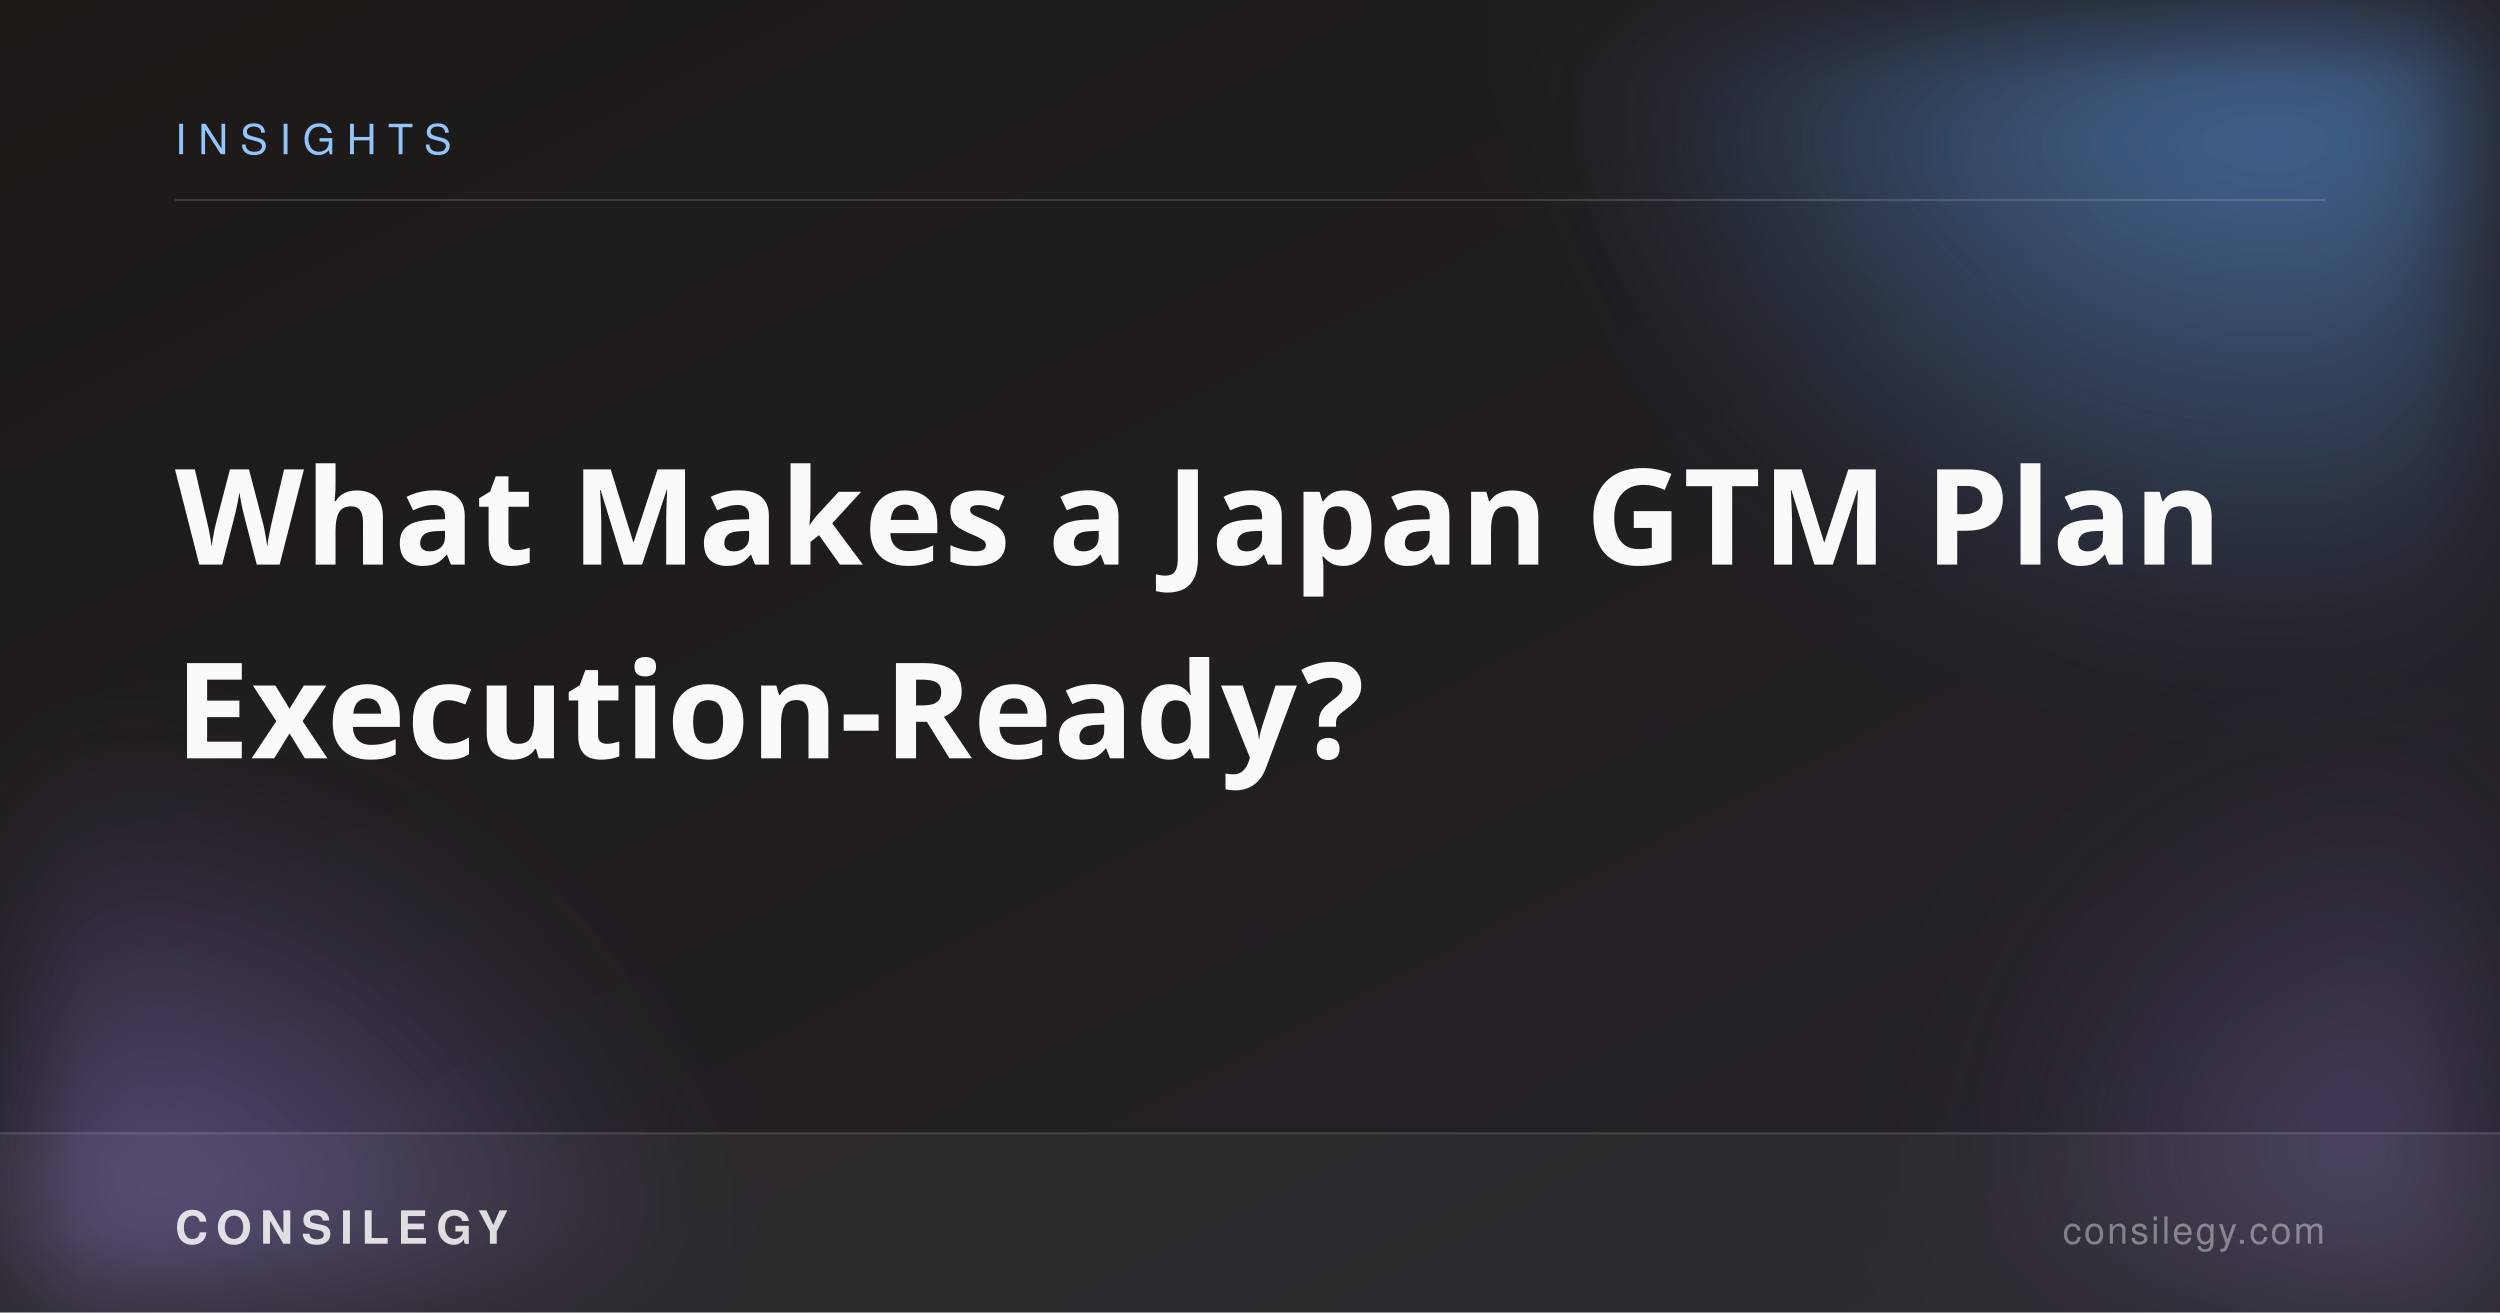
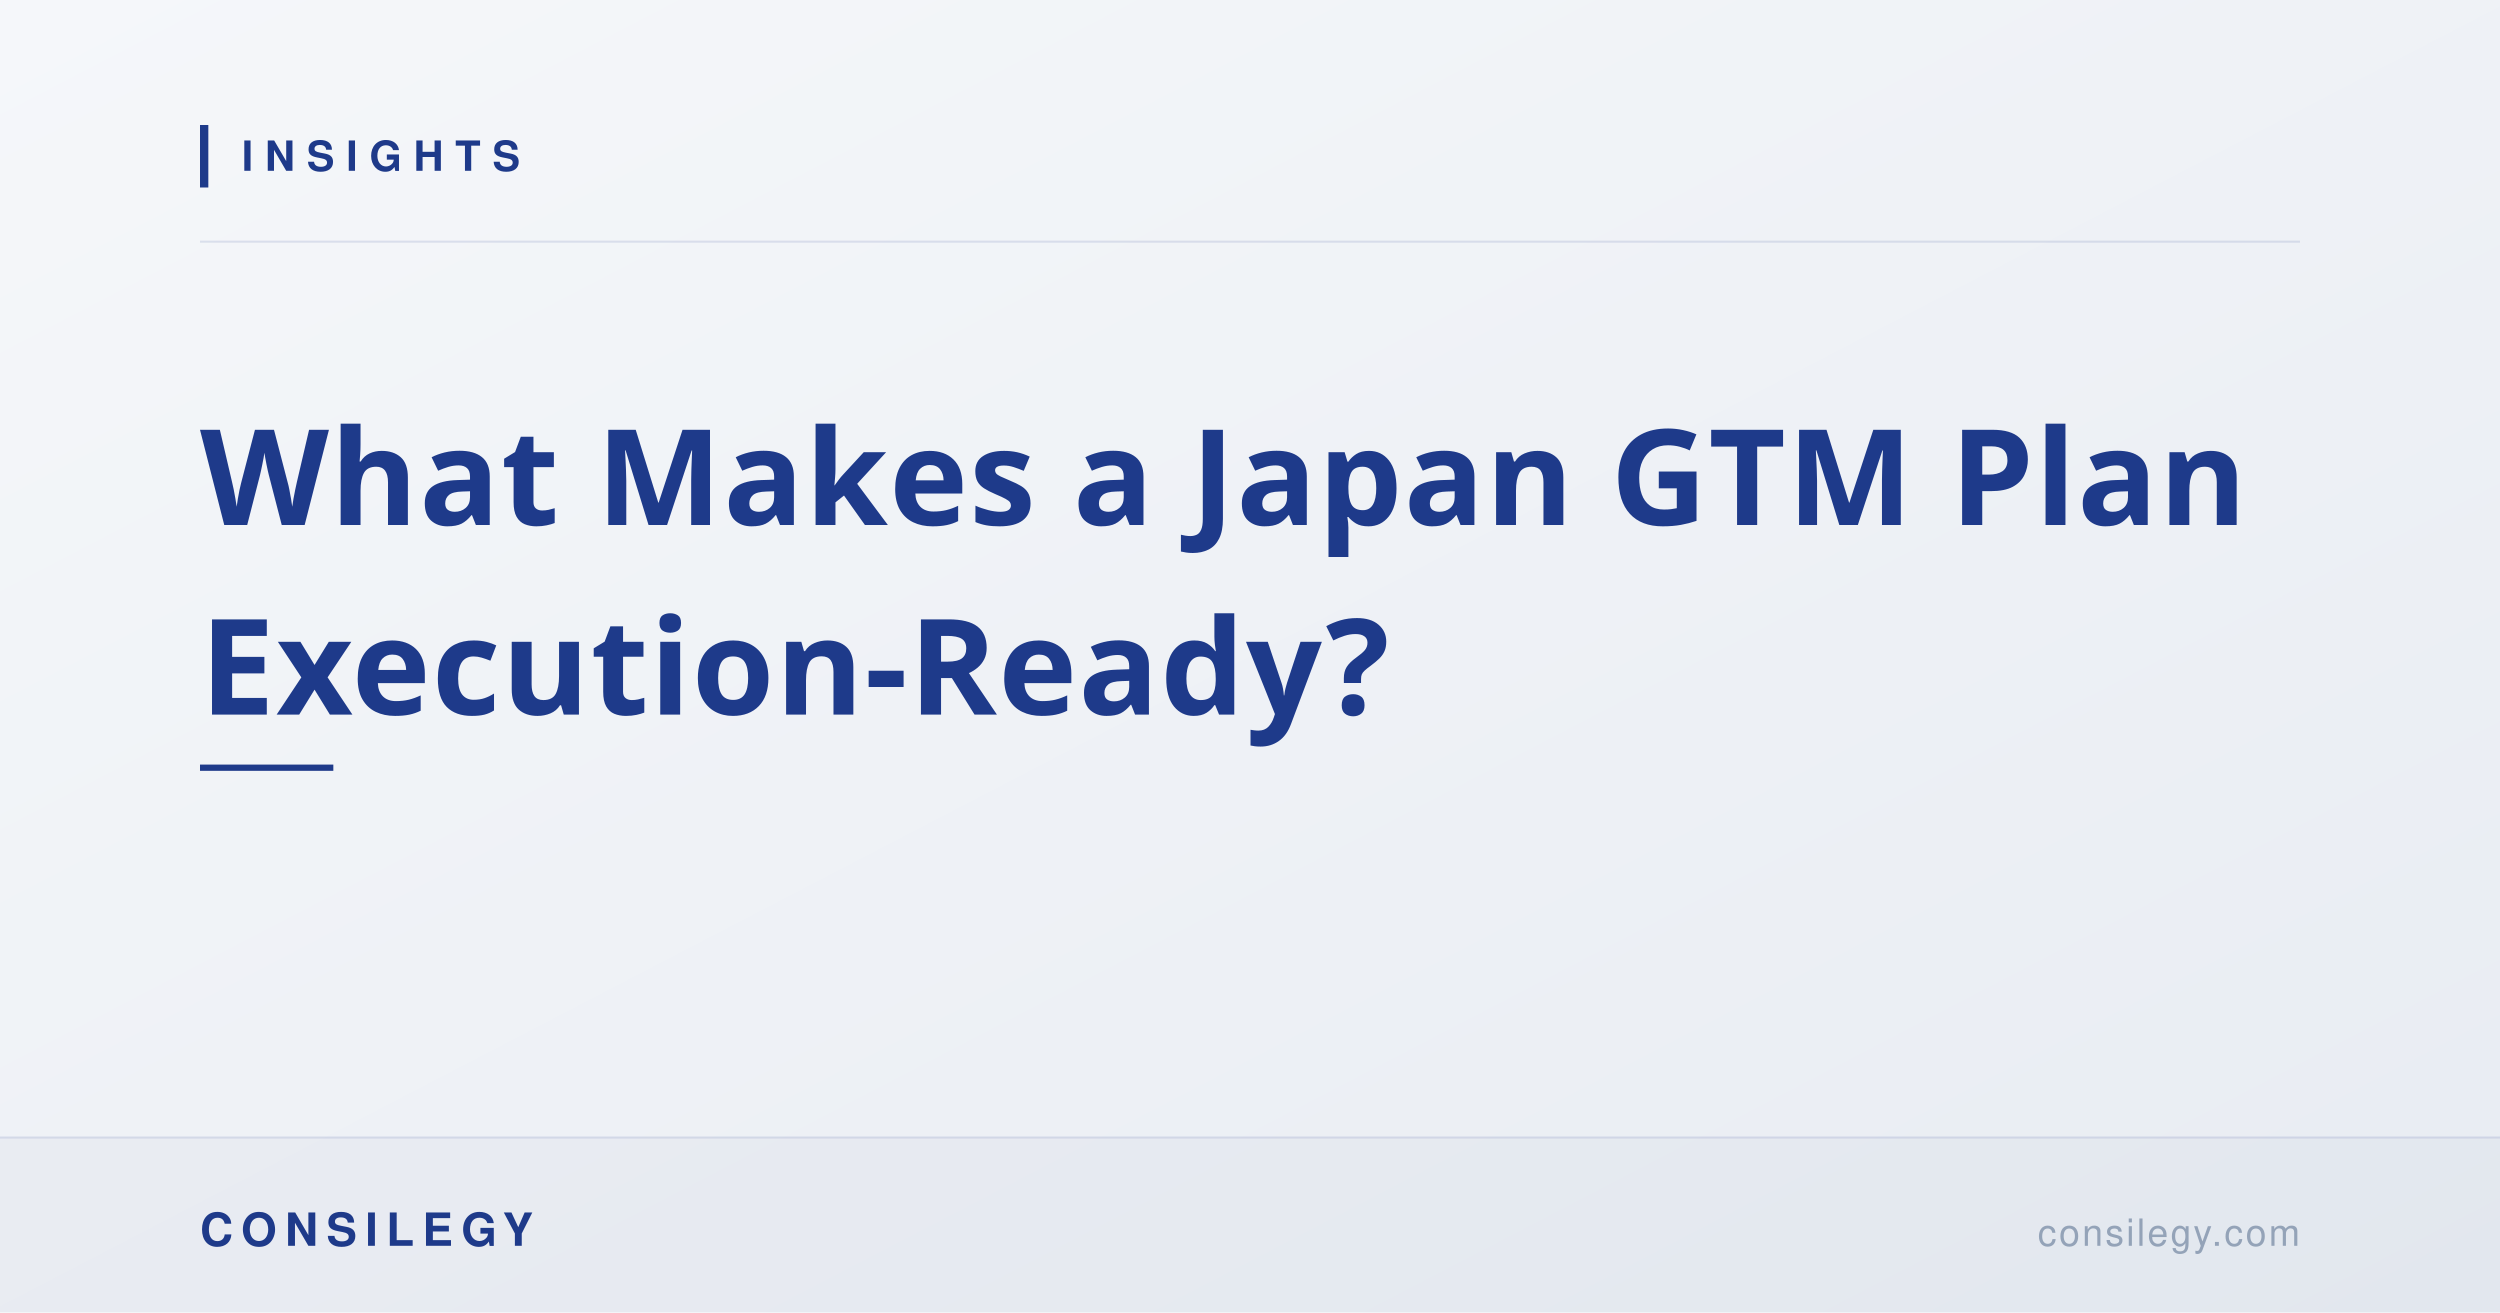
<svg xmlns="http://www.w3.org/2000/svg" viewBox="0 0 1200 630" width="1200" height="630">
  <defs>
    <linearGradient id="bg" x1="0%" y1="0%" x2="100%" y2="100%">
-       <stop offset="0%" stop-color="#1C1917" />
-       <stop offset="100%" stop-color="#26222A" />
+       <stop offset="0%" stop-color="#F5F7FA" />
+       <stop offset="100%" stop-color="#E8ECF2" />
    </linearGradient>
-     <radialGradient id="orbBlue" cx="50%" cy="50%" r="50%">
-       <stop offset="0%" stop-color="#60A5FA" stop-opacity="0.68" />
-       <stop offset="100%" stop-color="#60A5FA" stop-opacity="0" />
-     </radialGradient>
-     <radialGradient id="orbViolet" cx="50%" cy="50%" r="50%">
-       <stop offset="0%" stop-color="#A78BFA" stop-opacity="0.58" />
-       <stop offset="100%" stop-color="#A78BFA" stop-opacity="0" />
-     </radialGradient>
-     <filter id="soften" x="-50%" y="-50%" width="200%" height="200%">
-       <feGaussianBlur stdDeviation="40" />
-     </filter>
  </defs>
  <rect width="1200" height="630" fill="url(#bg)" />
-   <circle cx="1090" cy="-20" r="340" fill="url(#orbBlue)" filter="url(#soften)" />
-   <circle cx="40" cy="660" r="300" fill="url(#orbViolet)" filter="url(#soften)" />
-   <circle cx="1150" cy="560" r="200" fill="url(#orbViolet)" filter="url(#soften)" opacity="0.5" />
-   <line x1="84" y1="96" x2="1116" y2="96" stroke="#FAFAF9" stroke-opacity="0.14" stroke-width="1" />
-   <text x="84" y="74" font-family="'Helvetica Neue',Helvetica,Arial,sans-serif" font-size="20" font-weight="500" fill="#93C5FD" letter-spacing="0.28em">INSIGHTS</text>
-   <text x="84" y="271" font-family="'Hiragino Sans','Hiragino Kaku Gothic ProN',system-ui,sans-serif" font-size="64" font-weight="600" fill="#FAFAF9" letter-spacing="0.01em">What Makes a Japan GTM Plan</text>
-   <text x="84" y="364" font-family="'Hiragino Sans','Hiragino Kaku Gothic ProN',system-ui,sans-serif" font-size="64" font-weight="600" fill="#FAFAF9" letter-spacing="0.01em">Execution-Ready?</text>
-   <rect x="0" y="544" width="1200" height="86" fill="#FAFAF9" fill-opacity="0.045" />
-   <line x1="0" y1="544" x2="1200" y2="544" stroke="#FAFAF9" stroke-opacity="0.14" stroke-width="1" />
-   <text x="84" y="597" font-family="'Helvetica Neue',Helvetica,Arial,sans-serif" font-size="22" font-weight="600" fill="#FAFAF9" fill-opacity="0.85" letter-spacing="0.18em">CONSILEGY</text>
-   <text x="1116" y="597" text-anchor="end" font-family="'Helvetica Neue',Helvetica,Arial,sans-serif" font-size="18" font-weight="400" fill="#FAFAF9" fill-opacity="0.4" letter-spacing="0.06em">consilegy.com</text>
+   <rect x="96" y="60" width="4" height="30" fill="#1E3A8A" />
+   <text x="116" y="82" font-family="'Helvetica Neue',Helvetica,Arial,sans-serif" font-size="20" font-weight="600" fill="#1E3A8A" letter-spacing="0.28em">INSIGHTS</text>
+   <line x1="96" y1="116" x2="1104" y2="116" stroke="#1E3A8A" stroke-opacity="0.12" stroke-width="1" />
+   <text x="96" y="252" font-family="'Hiragino Sans','Hiragino Kaku Gothic ProN',system-ui,sans-serif" font-size="64" font-weight="600" fill="#1E3A8A" letter-spacing="0.01em">What Makes a Japan GTM Plan</text>
+   <text x="96" y="343" font-family="'Hiragino Sans','Hiragino Kaku Gothic ProN',system-ui,sans-serif" font-size="64" font-weight="600" fill="#1E3A8A" letter-spacing="0.01em">Execution-Ready?</text>
+   <rect x="96" y="367" width="64" height="3" fill="#1E3A8A" />
+   <rect x="0" y="546" width="1200" height="84" fill="#1E3A8A" fill-opacity="0.035" />
+   <line x1="0" y1="546" x2="1200" y2="546" stroke="#1E3A8A" stroke-opacity="0.12" stroke-width="1" />
+   <text x="96" y="598" font-family="'Helvetica Neue',Helvetica,Arial,sans-serif" font-size="22" font-weight="600" fill="#1E3A8A" letter-spacing="0.18em">CONSILEGY</text>
+   <text x="1104" y="598" text-anchor="end" font-family="'Helvetica Neue',Helvetica,Arial,sans-serif" font-size="18" font-weight="400" fill="#94A3B8" letter-spacing="0.06em">consilegy.com</text>
</svg>
